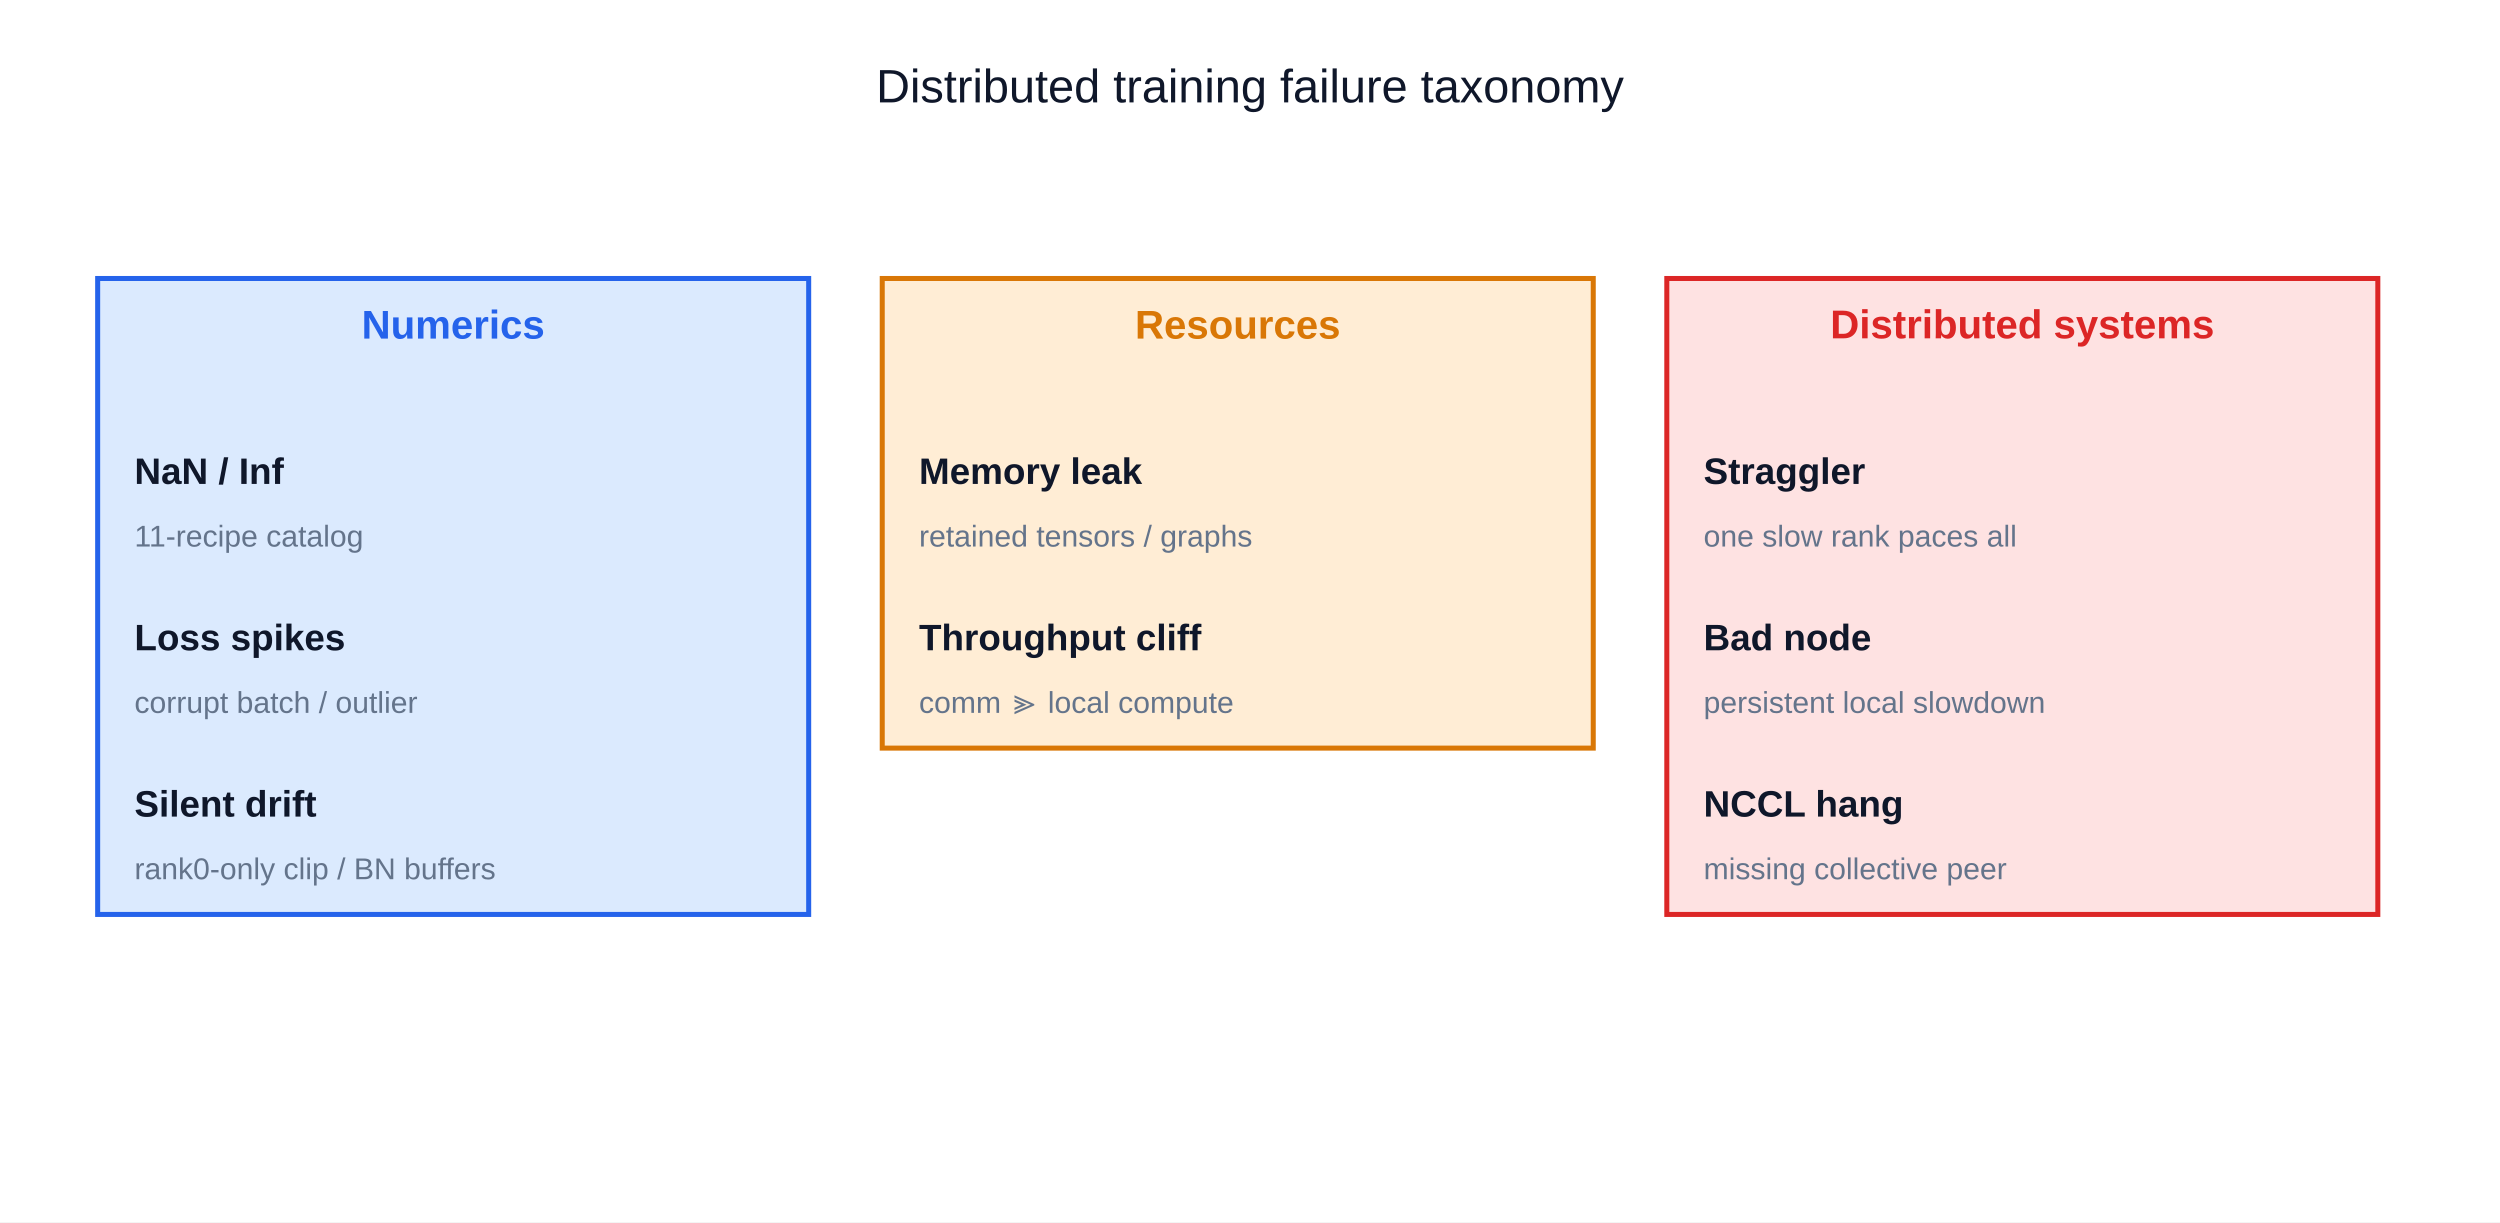
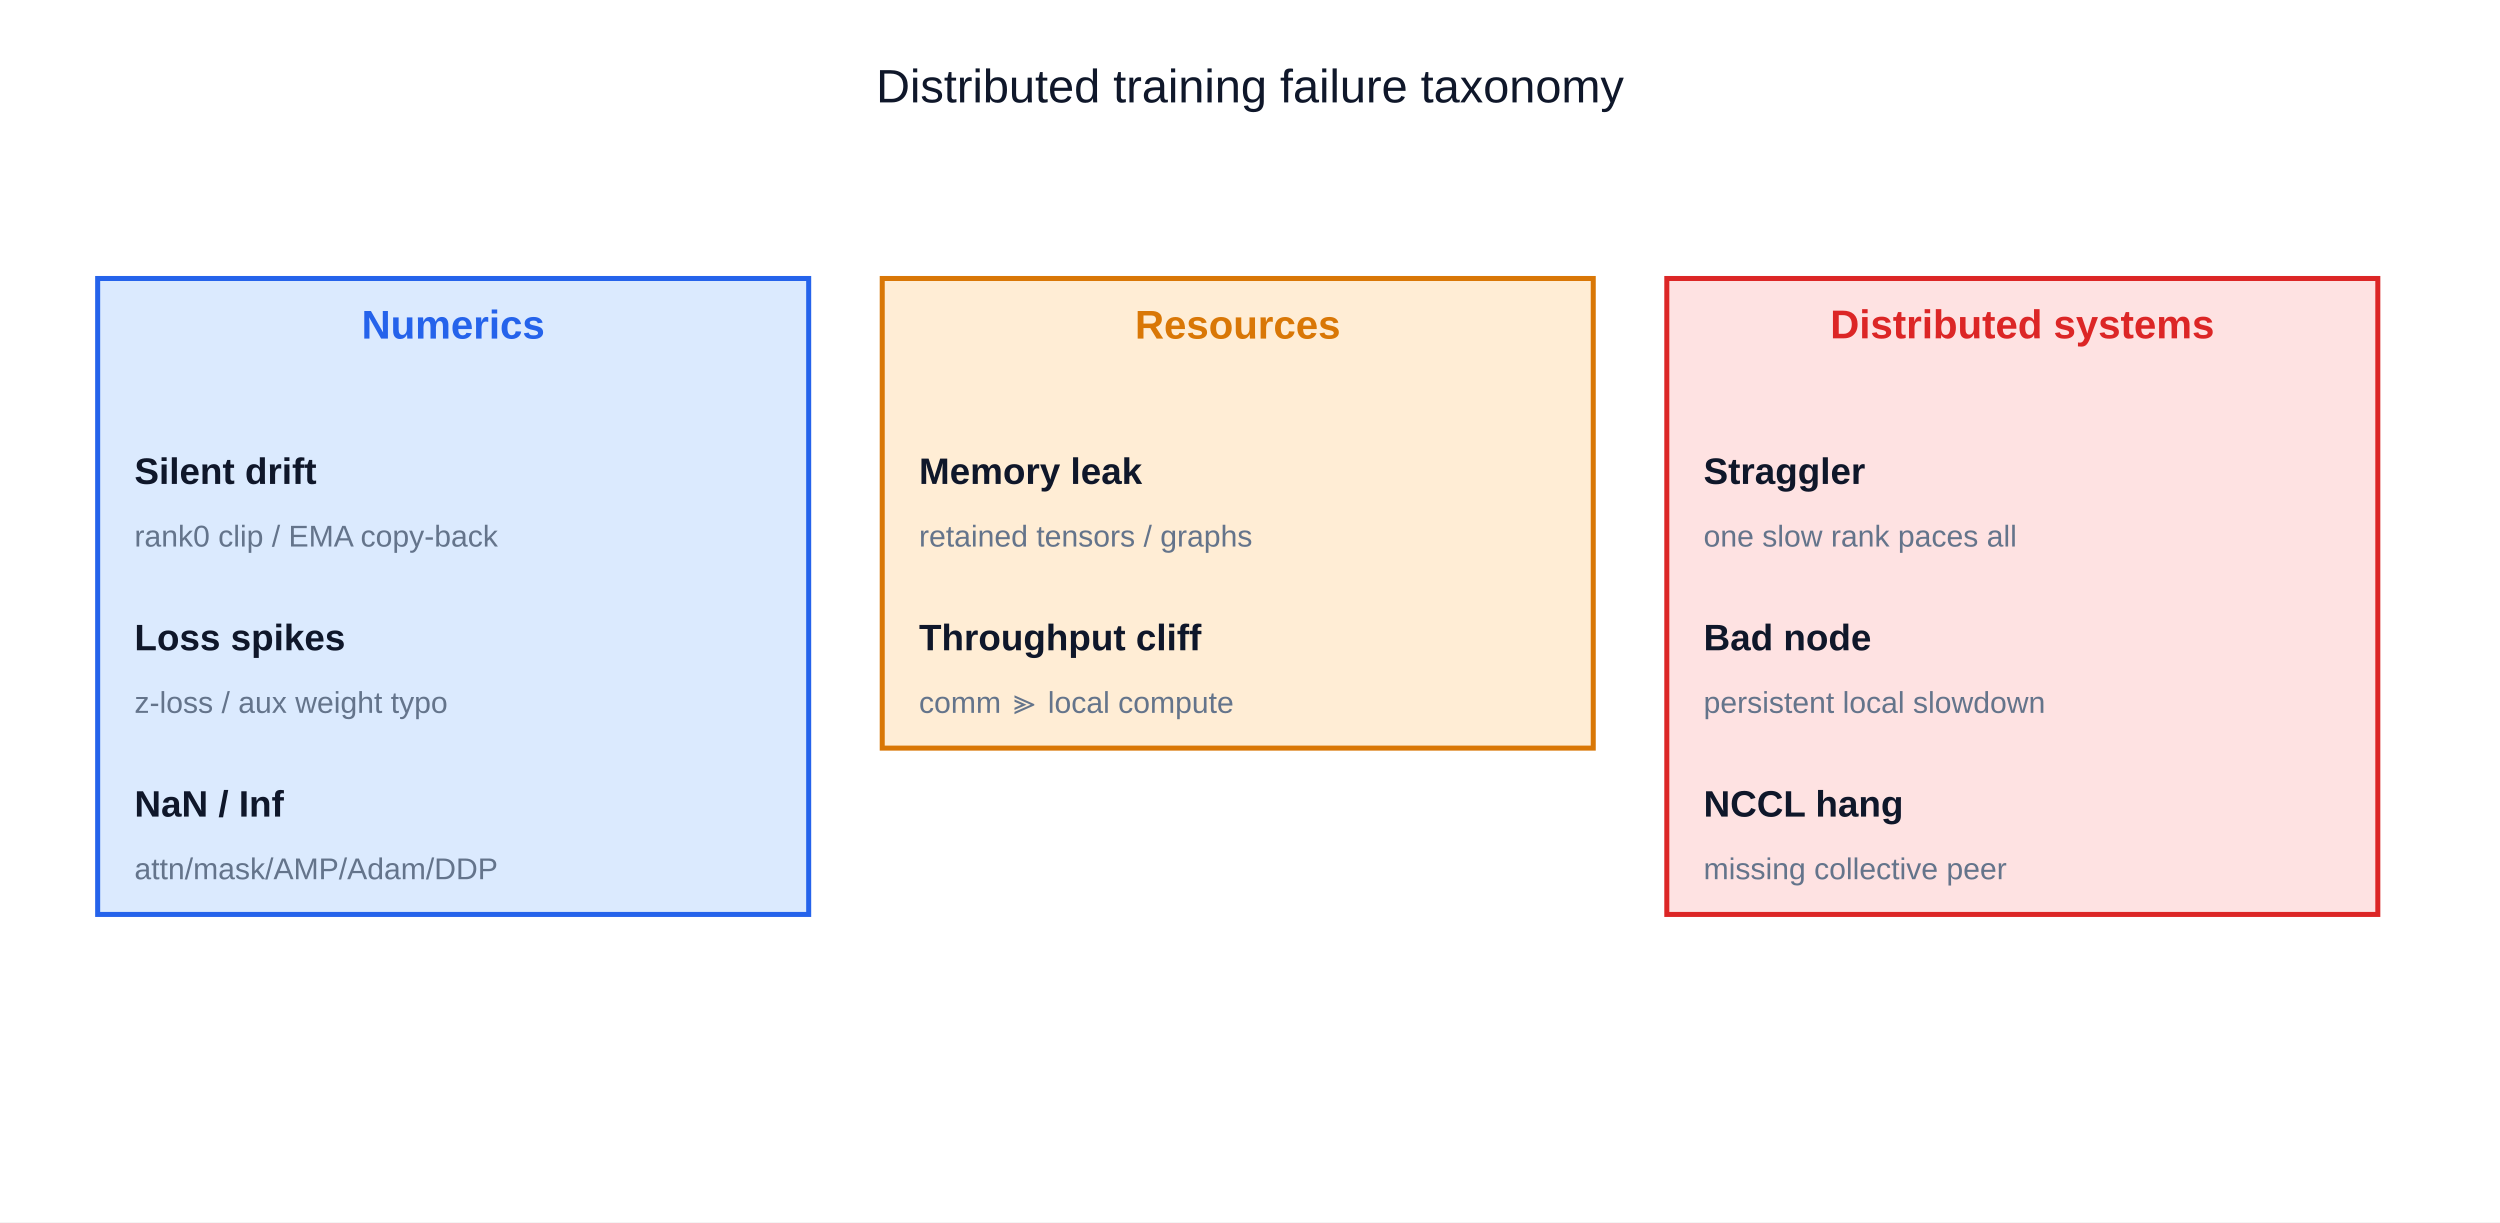
<svg xmlns="http://www.w3.org/2000/svg" width="746.64pt" height="365.04pt" viewBox="0 0 746.64 365.04" version="1.1">
  <defs>
    <style type="text/css">*{stroke-linejoin: round; stroke-linecap: butt}</style>
  </defs>
  <g id="figure_1">
    <g id="patch_1">
      <path d="M 0 365.04  L 746.64 365.04  L 746.64 0  L 0 0  z " style="fill: #ffffff" />
    </g>
    <g id="axes_1">
      <g id="patch_2">
-         <path d="M 29.167 273.102  L 241.517 273.102  L 241.517 83.172  L 29.167 83.172  z " clip-path="url(#p16c5bf1a77)" style="fill: #dbeafe; stroke: #2563eb; stroke-width: 1.5; stroke-linejoin: miter" />
+         <path d="M 29.167 273.102  L 241.517 273.102  L 241.517 83.172  L 29.167 83.172  z " clip-path="url(#pbcfc66b6c8)" style="fill: #dbeafe; stroke: #2563eb; stroke-width: 1.5; stroke-linejoin: miter" />
      </g>
      <g id="patch_3">
-         <path d="M 263.484 223.428  L 475.834 223.428  L 475.834 83.172  L 263.484 83.172  z " clip-path="url(#p16c5bf1a77)" style="fill: #ffedd5; stroke: #d97706; stroke-width: 1.5; stroke-linejoin: miter" />
+         <path d="M 263.484 223.428  L 475.834 223.428  L 475.834 83.172  L 263.484 83.172  z " clip-path="url(#pbcfc66b6c8)" style="fill: #ffedd5; stroke: #d97706; stroke-width: 1.5; stroke-linejoin: miter" />
      </g>
      <g id="patch_4">
-         <path d="M 497.801 273.102  L 710.15 273.102  L 710.15 83.172  L 497.801 83.172  z " clip-path="url(#p16c5bf1a77)" style="fill: #fee2e2; stroke: #dc2626; stroke-width: 1.5; stroke-linejoin: miter" />
+         <path d="M 497.801 273.102  L 710.15 273.102  L 710.15 83.172  L 497.801 83.172  z " clip-path="url(#pbcfc66b6c8)" style="fill: #fee2e2; stroke: #dc2626; stroke-width: 1.5; stroke-linejoin: miter" />
      </g>
      <g id="text_1">
        <text style="font-size: 14px; font-family: 'Arial', 'Helvetica', 'DejaVu Sans', sans-serif; text-anchor: middle; fill: #0f172a" x="373.32" y="30.576" transform="rotate(-0 373.32 30.576)">Distributed training failure taxonomy</text>
      </g>
      <g id="text_2">
        <text style="font-weight: 700; font-size: 12px; font-family: 'Arial', 'Helvetica', 'DejaVu Sans', sans-serif; text-anchor: middle; fill: #2563eb" x="135.342" y="101.13" transform="rotate(-0 135.342 101.1304)">Numerics</text>
      </g>
      <g id="text_3">
-         <text style="font-weight: 700; font-size: 11px; font-family: 'Arial', 'Helvetica', 'DejaVu Sans', sans-serif; text-anchor: start; fill: #0f172a" x="40.151" y="144.534" transform="rotate(-0 40.1508 144.534)">NaN / Inf</text>
+         <text style="font-weight: 700; font-size: 11px; font-family: 'Arial', 'Helvetica', 'DejaVu Sans', sans-serif; text-anchor: start; fill: #0f172a" x="40.151" y="144.534" transform="rotate(-0 40.1508 144.534)">Silent drift</text>
      </g>
      <g id="text_4">
-         <text style="font-size: 9px; font-family: 'Arial', 'Helvetica', 'DejaVu Sans', sans-serif; text-anchor: start; fill: #64748b" x="40.151" y="163.235" transform="rotate(-0 40.1508 163.2348)">11-recipe catalog</text>
+         <text style="font-size: 9px; font-family: 'Arial', 'Helvetica', 'DejaVu Sans', sans-serif; text-anchor: start; fill: #64748b" x="40.151" y="163.235" transform="rotate(-0 40.1508 163.2348)">rank0 clip / EMA copy-back</text>
      </g>
      <g id="text_5">
        <text style="font-weight: 700; font-size: 11px; font-family: 'Arial', 'Helvetica', 'DejaVu Sans', sans-serif; text-anchor: start; fill: #0f172a" x="40.151" y="194.208" transform="rotate(-0 40.1508 194.208)">Loss spikes</text>
      </g>
      <g id="text_6">
-         <text style="font-size: 9px; font-family: 'Arial', 'Helvetica', 'DejaVu Sans', sans-serif; text-anchor: start; fill: #64748b" x="40.151" y="212.909" transform="rotate(-0 40.1508 212.9088)">corrupt batch / outlier</text>
+         <text style="font-size: 9px; font-family: 'Arial', 'Helvetica', 'DejaVu Sans', sans-serif; text-anchor: start; fill: #64748b" x="40.151" y="212.909" transform="rotate(-0 40.1508 212.9088)">z-loss / aux weight typo</text>
      </g>
      <g id="text_7">
-         <text style="font-weight: 700; font-size: 11px; font-family: 'Arial', 'Helvetica', 'DejaVu Sans', sans-serif; text-anchor: start; fill: #0f172a" x="40.151" y="243.882" transform="rotate(-0 40.1508 243.882)">Silent drift</text>
+         <text style="font-weight: 700; font-size: 11px; font-family: 'Arial', 'Helvetica', 'DejaVu Sans', sans-serif; text-anchor: start; fill: #0f172a" x="40.151" y="243.882" transform="rotate(-0 40.1508 243.882)">NaN / Inf</text>
      </g>
      <g id="text_8">
-         <text style="font-size: 9px; font-family: 'Arial', 'Helvetica', 'DejaVu Sans', sans-serif; text-anchor: start; fill: #64748b" x="40.151" y="262.583" transform="rotate(-0 40.1508 262.5828)">rank0-only clip / BN buffers</text>
+         <text style="font-size: 9px; font-family: 'Arial', 'Helvetica', 'DejaVu Sans', sans-serif; text-anchor: start; fill: #64748b" x="40.151" y="262.583" transform="rotate(-0 40.1508 262.5828)">attn/mask/AMP/Adam/DDP</text>
      </g>
      <g id="text_9">
        <text style="font-weight: 700; font-size: 12px; font-family: 'Arial', 'Helvetica', 'DejaVu Sans', sans-serif; text-anchor: middle; fill: #d97706" x="369.659" y="101.13" transform="rotate(-0 369.6588 101.1304)">Resources</text>
      </g>
      <g id="text_10">
        <text style="font-weight: 700; font-size: 11px; font-family: 'Arial', 'Helvetica', 'DejaVu Sans', sans-serif; text-anchor: start; fill: #0f172a" x="274.468" y="144.534" transform="rotate(-0 274.4676 144.534)">Memory leak</text>
      </g>
      <g id="text_11">
        <text style="font-size: 9px; font-family: 'Arial', 'Helvetica', 'DejaVu Sans', sans-serif; text-anchor: start; fill: #64748b" x="274.468" y="163.235" transform="rotate(-0 274.4676 163.2348)">retained tensors / graphs</text>
      </g>
      <g id="text_12">
        <text style="font-weight: 700; font-size: 11px; font-family: 'Arial', 'Helvetica', 'DejaVu Sans', sans-serif; text-anchor: start; fill: #0f172a" x="274.468" y="194.208" transform="rotate(-0 274.4676 194.208)">Throughput cliff</text>
      </g>
      <g id="text_13">
        <text style="font-size: 9px; font-family: 'Arial', 'Helvetica', 'DejaVu Sans', sans-serif; text-anchor: start; fill: #64748b" x="274.468" y="212.909" transform="rotate(-0 274.4676 212.9088)">comm ≫ local compute</text>
      </g>
      <g id="text_14">
        <text style="font-weight: 700; font-size: 12px; font-family: 'Arial', 'Helvetica', 'DejaVu Sans', sans-serif; text-anchor: middle; fill: #dc2626" x="603.976" y="101.037" transform="rotate(-0 603.9756 101.0366)">Distributed systems</text>
      </g>
      <g id="text_15">
        <text style="font-weight: 700; font-size: 11px; font-family: 'Arial', 'Helvetica', 'DejaVu Sans', sans-serif; text-anchor: start; fill: #0f172a" x="508.784" y="144.534" transform="rotate(-0 508.7844 144.534)">Straggler</text>
      </g>
      <g id="text_16">
        <text style="font-size: 9px; font-family: 'Arial', 'Helvetica', 'DejaVu Sans', sans-serif; text-anchor: start; fill: #64748b" x="508.784" y="163.235" transform="rotate(-0 508.7844 163.2348)">one slow rank paces all</text>
      </g>
      <g id="text_17">
        <text style="font-weight: 700; font-size: 11px; font-family: 'Arial', 'Helvetica', 'DejaVu Sans', sans-serif; text-anchor: start; fill: #0f172a" x="508.784" y="194.208" transform="rotate(-0 508.7844 194.208)">Bad node</text>
      </g>
      <g id="text_18">
        <text style="font-size: 9px; font-family: 'Arial', 'Helvetica', 'DejaVu Sans', sans-serif; text-anchor: start; fill: #64748b" x="508.784" y="212.909" transform="rotate(-0 508.7844 212.9088)">persistent local slowdown</text>
      </g>
      <g id="text_19">
        <text style="font-weight: 700; font-size: 11px; font-family: 'Arial', 'Helvetica', 'DejaVu Sans', sans-serif; text-anchor: start; fill: #0f172a" x="508.784" y="243.882" transform="rotate(-0 508.7844 243.882)">NCCL hang</text>
      </g>
      <g id="text_20">
        <text style="font-size: 9px; font-family: 'Arial', 'Helvetica', 'DejaVu Sans', sans-serif; text-anchor: start; fill: #64748b" x="508.784" y="262.583" transform="rotate(-0 508.7844 262.5828)">missing collective peer</text>
      </g>
    </g>
  </g>
  <defs>
-     <clipPath id="p16c5bf1a77">
+     <clipPath id="pbcfc66b6c8">
      <rect x="7.2" y="7.2" width="732.24" height="350.64" />
    </clipPath>
  </defs>
</svg>
